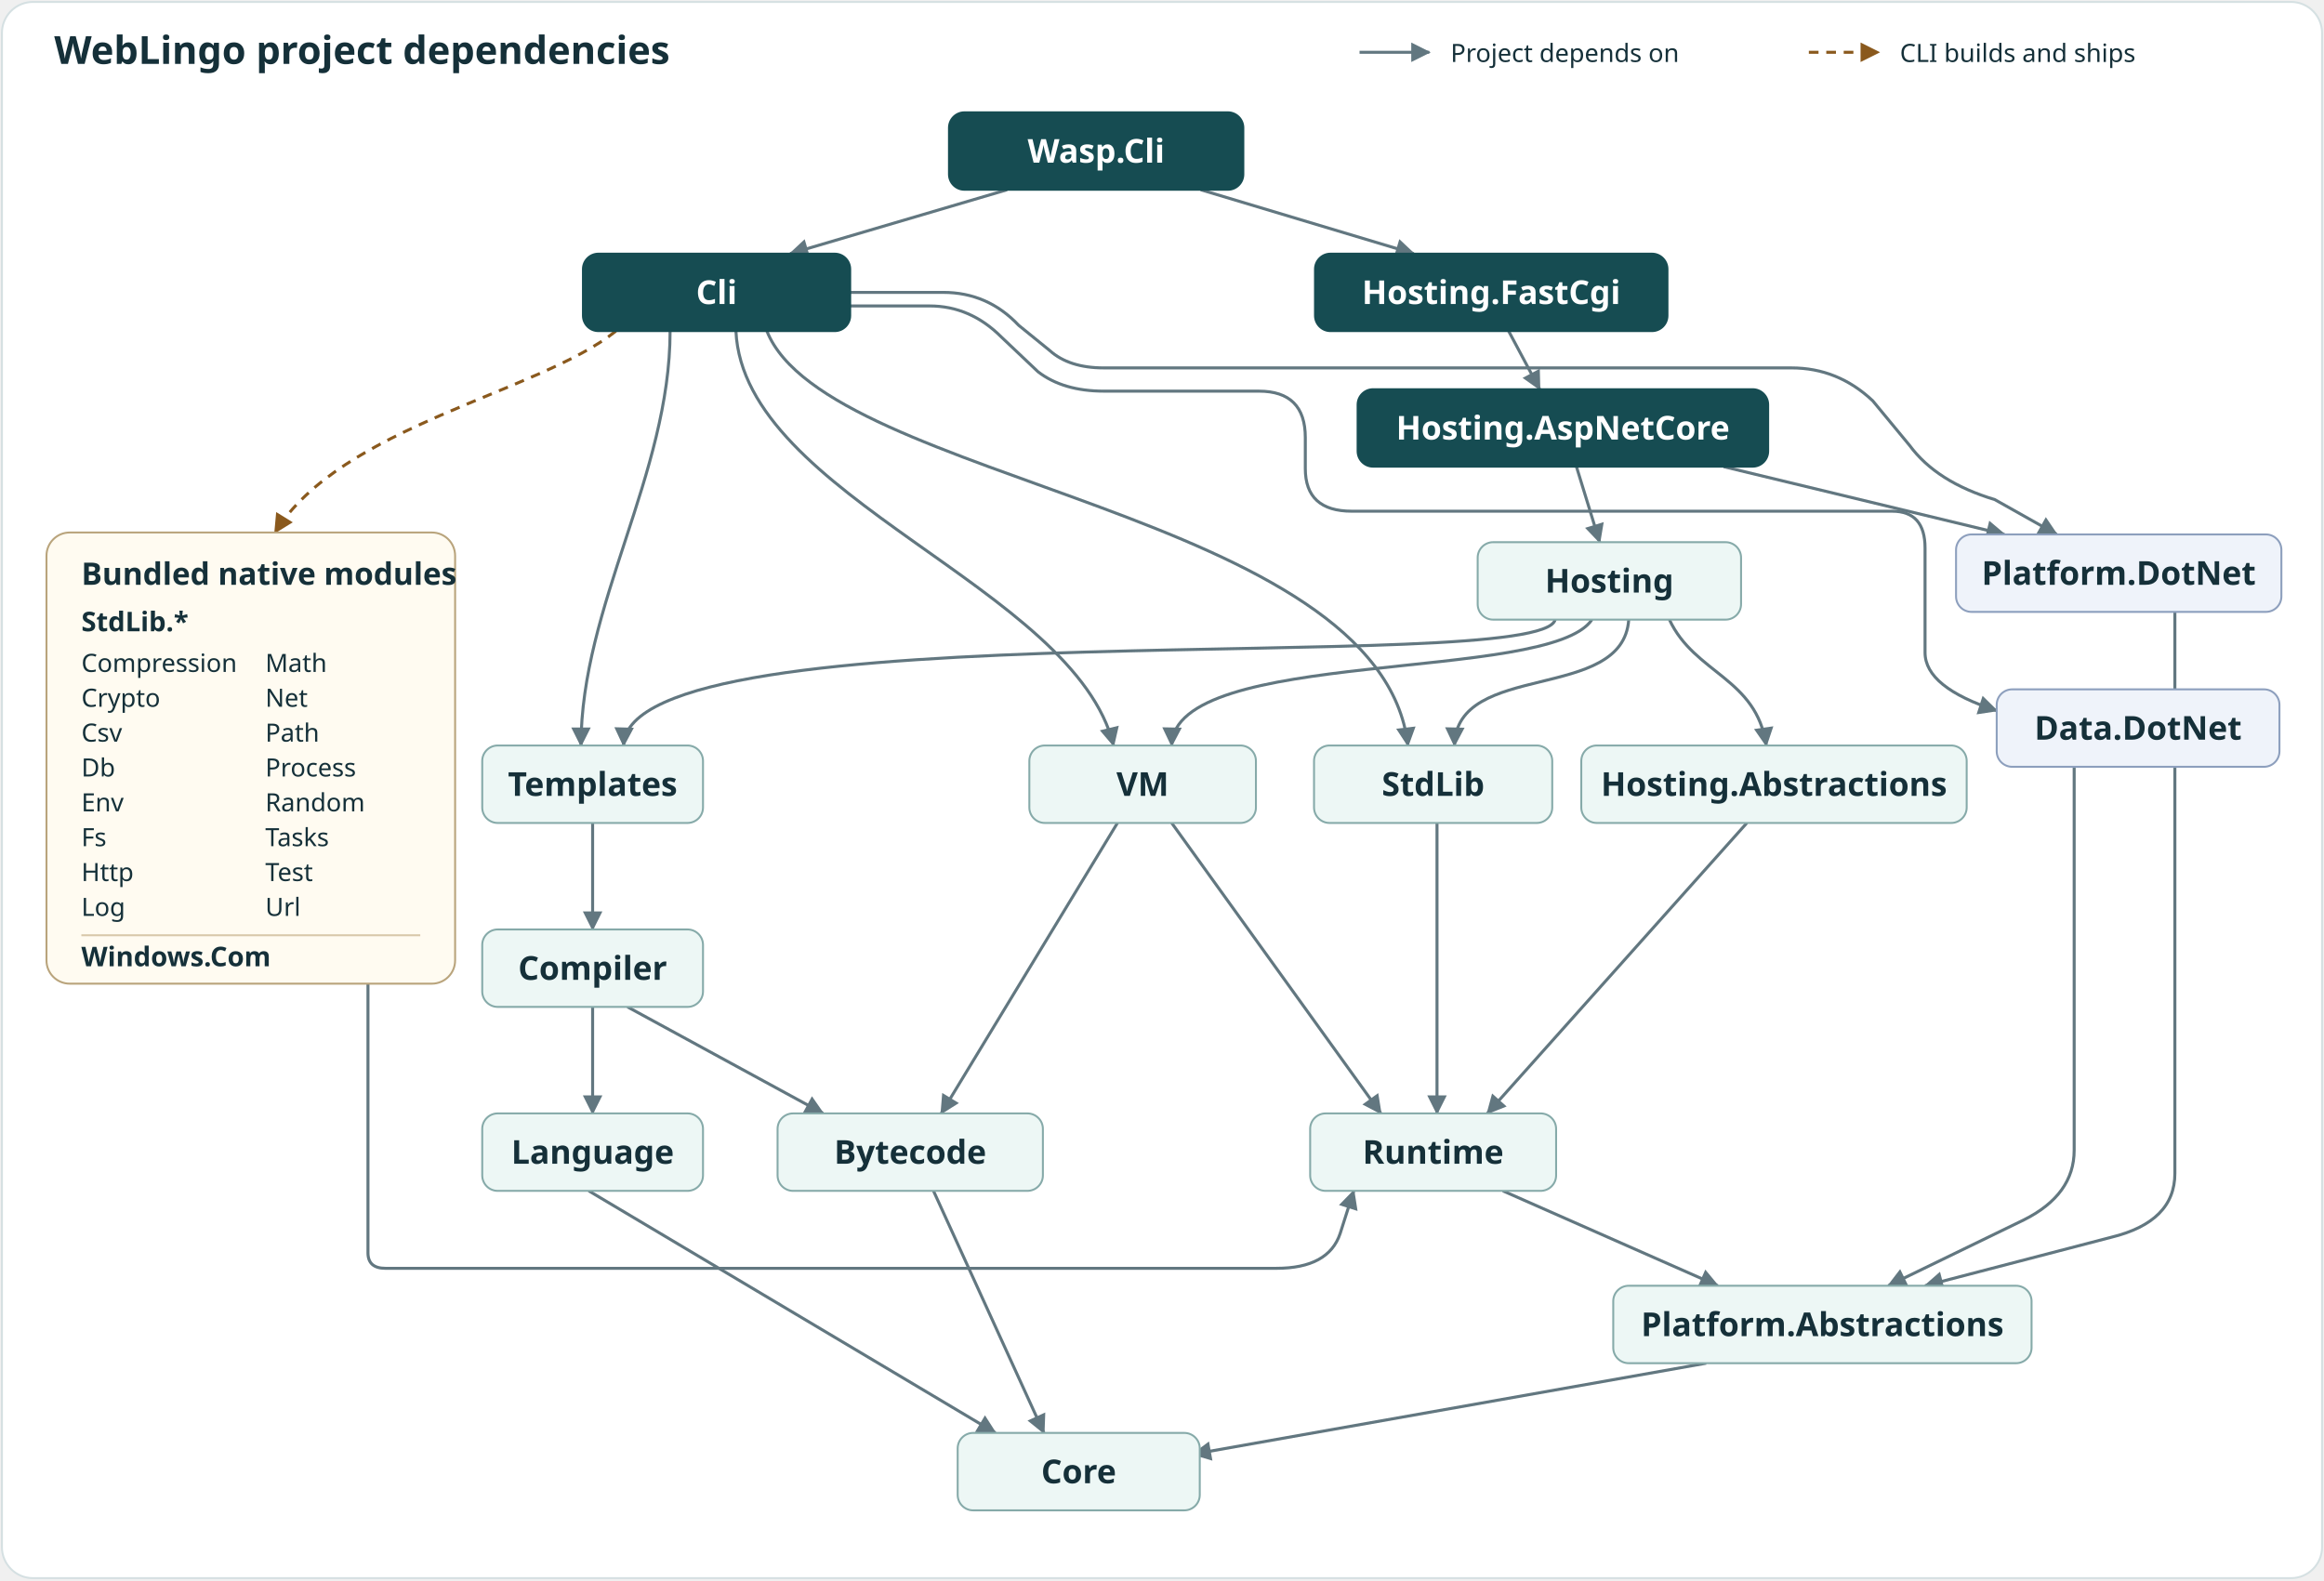
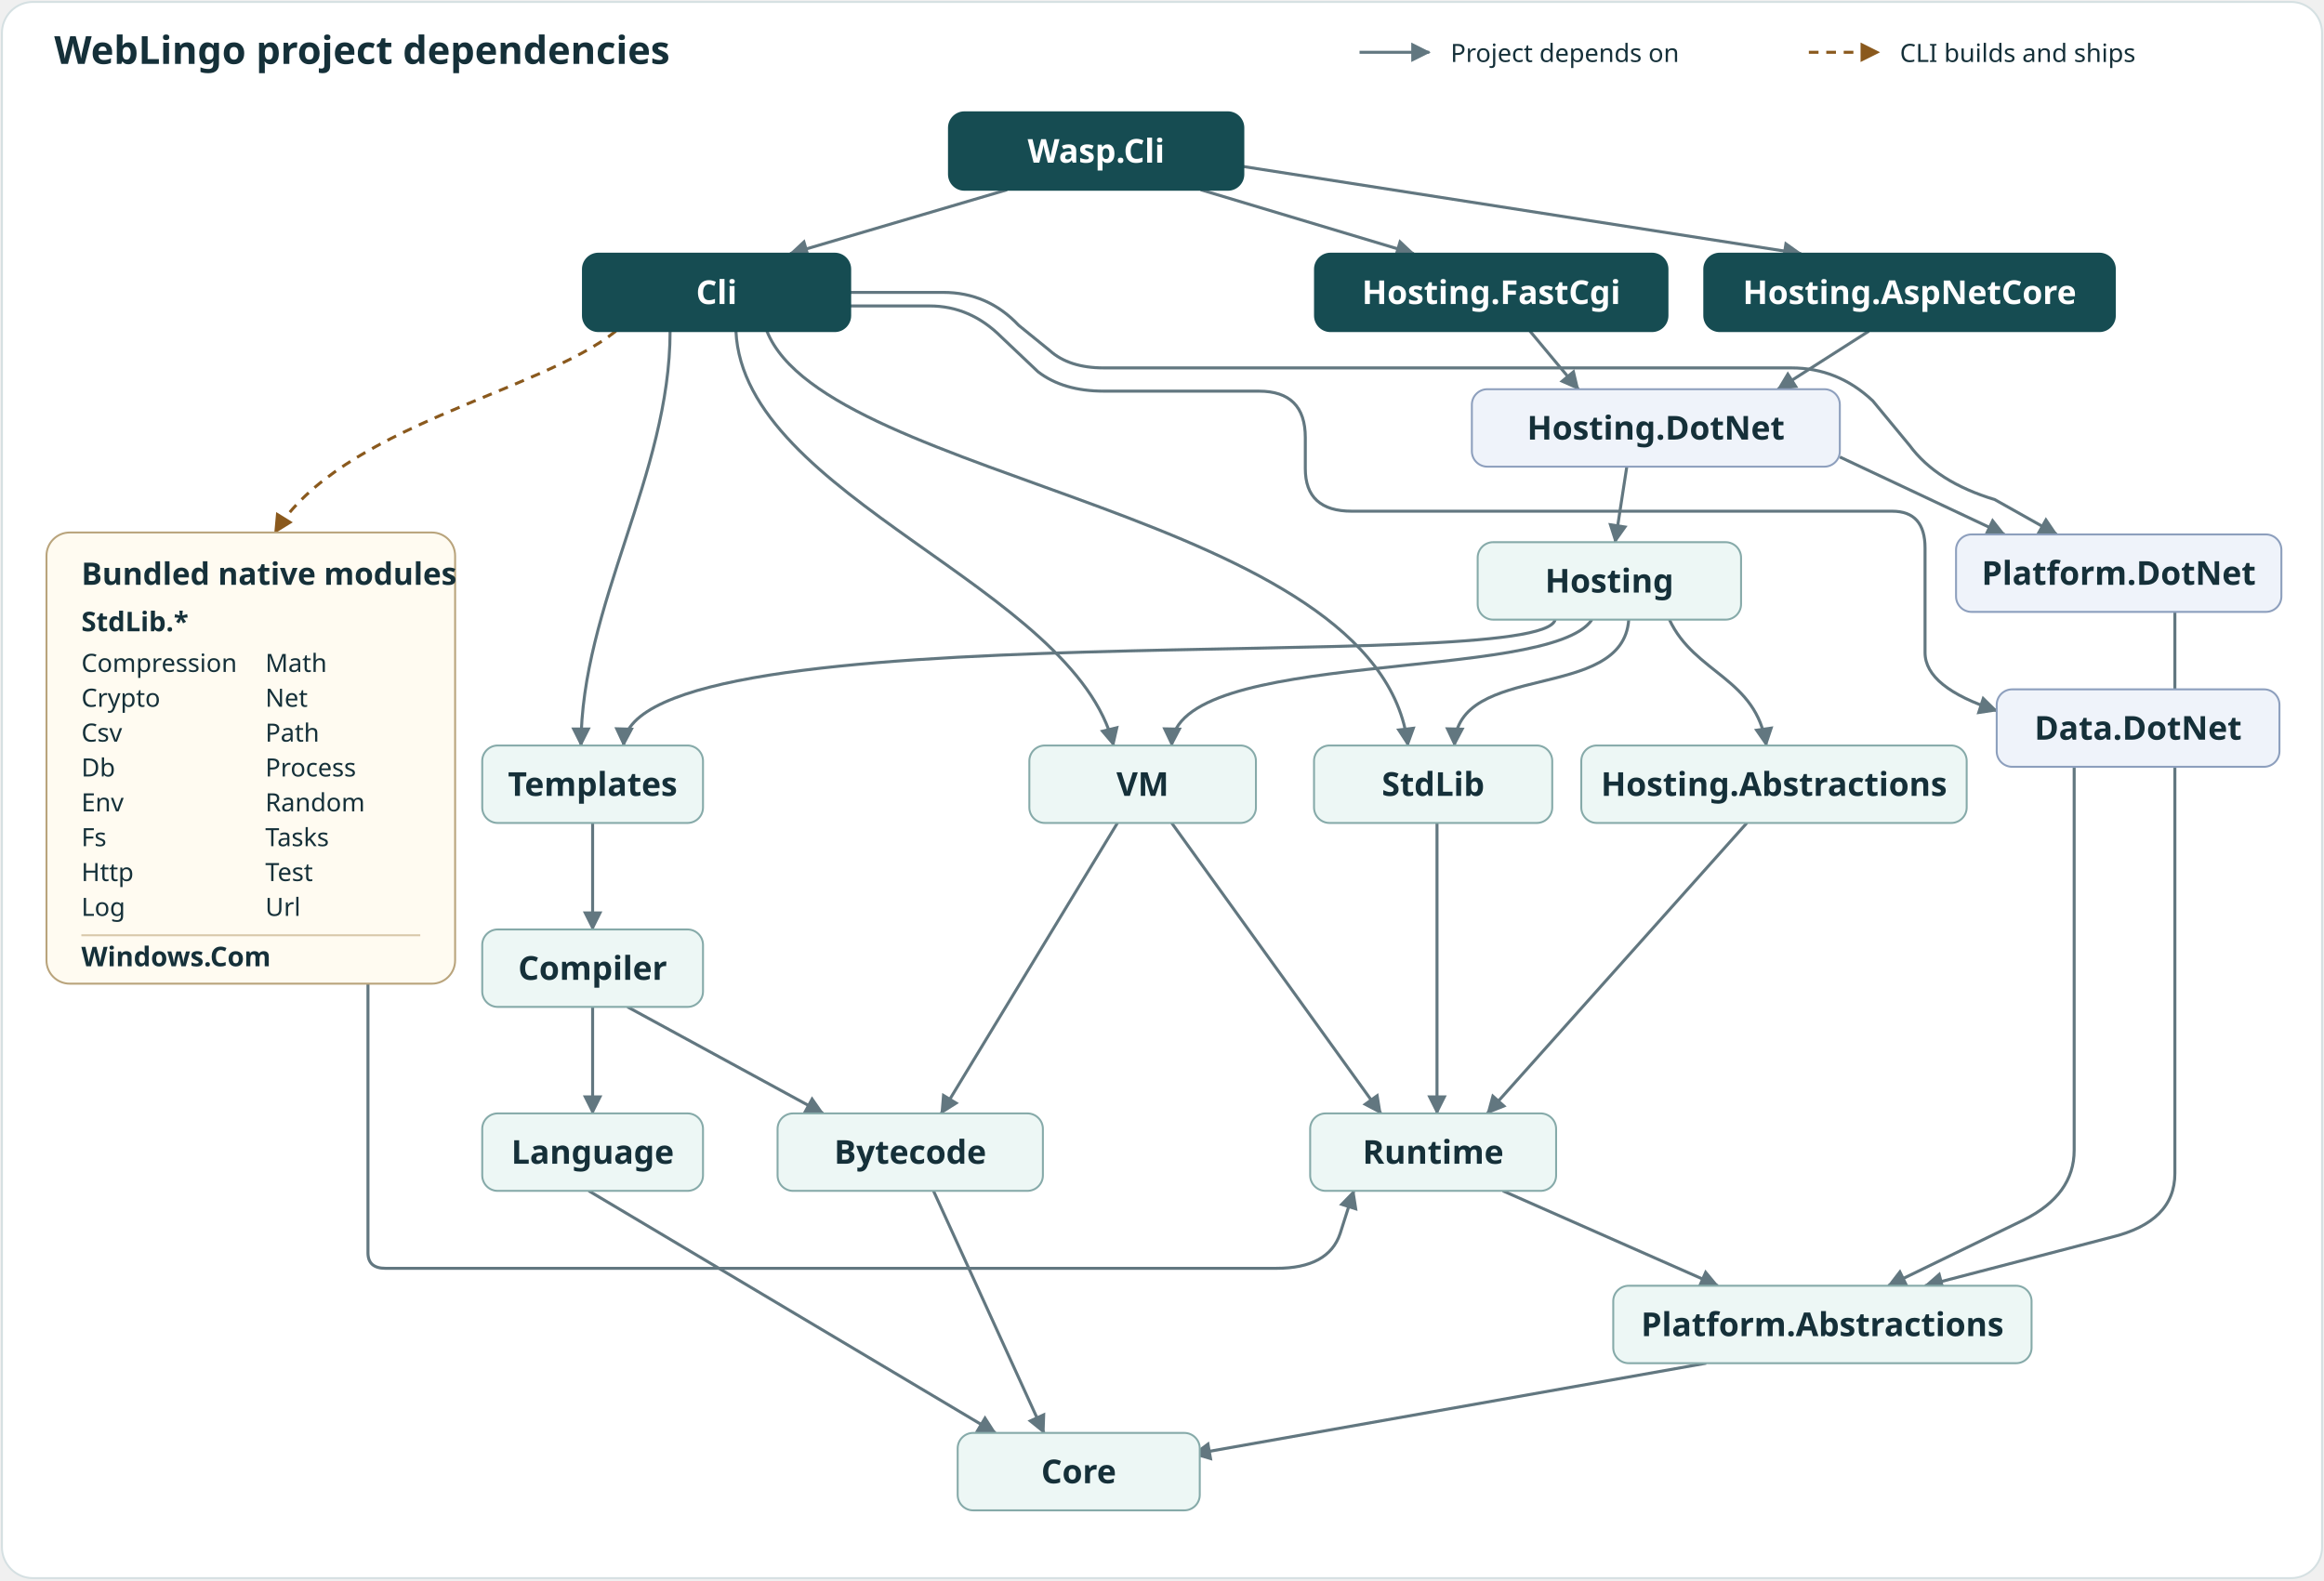
<svg xmlns="http://www.w3.org/2000/svg" viewBox="0 0 1200 816" role="img" aria-labelledby="title desc">
  <defs>
    <marker id="arrow" markerWidth="6.5" markerHeight="6.5" refX="6" refY="3.25" orient="auto">
      <path d="M0 0 6.5 3.25 0 6.5Z" fill="#627780" />
    </marker>
    <marker id="package-arrow" markerWidth="6.5" markerHeight="6.5" refX="6" refY="3.25" orient="auto">
      <path d="M0 0 6.5 3.25 0 6.5Z" fill="#8a591d" />
    </marker>
    <style>
      text { font-family: system-ui, sans-serif; fill: #153039; }
      .node text { font-size: 17px; font-weight: 650; }
      .host rect { fill: #164c52; stroke: #164c52; }
      .host text { fill: #fff; }
      .core rect { fill: #edf7f5; stroke: #86aaa9; }
      .adapter rect { fill: #eff3fa; stroke: #8d9fbd; }
      .edge { fill: none; stroke: #627780; stroke-width: 1.55; marker-end: url(#arrow); }
      .package { stroke: #8a591d; stroke-dasharray: 5 4; marker-end: url(#package-arrow); }
      .small { font-size: 13px; }
    </style>
  </defs>
  <rect x="1" y="1" width="1198" height="814" rx="16" fill="#fff" stroke="#d5e0e2" />
  <text x="28" y="33" font-size="20" font-weight="700">WebLingo project dependencies</text>
  <g class="small" aria-label="Arrow legend">
    <path class="edge" d="M702 27 H738" />
    <text x="749" y="32">Project depends on</text>
    <path class="edge package" d="M934 27 H970" />
    <text x="981" y="32">CLI builds and ships</text>
  </g>
  <g aria-hidden="true">
    <path class="edge" data-from="Wasp.Cli" data-to="Cli" d="M520 98 L408 131" />
    <path class="edge" data-from="Wasp.Cli" data-to="Hosting.FastCgi" d="M620 98 L730 131" />
-     <path class="edge" data-from="Hosting.FastCgi" data-to="Hosting.AspNetCore" d="M779 171 L795 201" />
-     <path class="edge" data-from="Hosting.AspNetCore" data-to="Hosting" d="M814 241 L826 280" />
-     <path class="edge" data-from="Hosting.AspNetCore" data-to="Platform.DotNet" d="M890 241 L1035 276" />
+     <path class="edge" data-from="Wasp.Cli" data-to="Hosting.AspNetCore" d="M642 86 L930 131" />
+     <path class="edge" data-from="Hosting.FastCgi" data-to="Hosting.DotNet" d="M790 171 L815 201" />
+     <path class="edge" data-from="Hosting.AspNetCore" data-to="Hosting.DotNet" d="M965 171 L918 201" />
+     <path class="edge" data-from="Hosting.DotNet" data-to="Hosting" d="M840 241 L834 280" />
+     <path class="edge" data-from="Hosting.DotNet" data-to="Platform.DotNet" d="M950 236 L1035 276" />
    <path class="edge" data-from="Cli" data-to="Templates" d="M346 171 C346 245 300 313 300 385" />
    <path class="edge" data-from="Cli" data-to="VM" d="M380 171 C384 257 555 303 575 385" />
    <path class="edge" data-from="Cli" data-to="StdLib" d="M396 171 C427 249 713 264 727 385" />
    <path class="edge" data-from="Cli" data-to="Platform.DotNet" d="M439 151 H487 Q510 151 526 168 L542 181 Q552 190 570 190 H925 Q949 190 967 207 L986 230 Q1000 249 1030 258 L1062 276" />
    <path class="edge" data-from="Cli" data-to="Data.DotNet" d="M439 158 H480 Q501 158 517 174 L536 192 Q549 202 570 202 H650 Q674 202 674 226 V242 Q674 264 698 264 H977 Q994 264 994 283 V337 Q994 355 1031 367" />
    <path class="edge package" data-from="Cli" data-to="BundledModules" d="M318 171 C278 203 176 220 142 275" />
    <path class="edge" data-from="Hosting" data-to="Templates" d="M803 320 C796 350 324 313 322 385" />
    <path class="edge" data-from="Hosting" data-to="VM" d="M822 320 C800 353 606 334 605 385" />
    <path class="edge" data-from="Hosting" data-to="StdLib" d="M841 320 C838 363 752 341 751 385" />
    <path class="edge" data-from="Hosting" data-to="Hosting.Abstractions" d="M862 320 C875 348 907 350 912 385" />
    <path class="edge" data-from="Templates" data-to="Compiler" d="M306 425 V480" />
    <path class="edge" data-from="Compiler" data-to="Language" d="M306 520 V575" />
    <path class="edge" data-from="Compiler" data-to="Bytecode" d="M324 520 L425 575" />
    <path class="edge" data-from="VM" data-to="Bytecode" d="M577 425 L486 575" />
    <path class="edge" data-from="VM" data-to="Runtime" d="M605 425 L713 575" />
    <path class="edge" data-from="StdLib" data-to="Runtime" d="M742 425 V575" />
    <path class="edge" data-from="Hosting.Abstractions" data-to="Runtime" d="M902 425 L768 575" />
    <path class="edge" data-from="Platform.DotNet" data-to="Platform.Abstractions" d="M1123 316 V606 Q1123 631 1090 639 L994 664" />
    <path class="edge" data-from="Data.DotNet" data-to="Platform.Abstractions" d="M1071 396 V594 Q1071 617 1045 630 L975 664" />
    <path class="edge" data-from="Runtime" data-to="Platform.Abstractions" d="M776 615 L887 664" />
    <path class="edge" data-from="BundledModules" data-to="Runtime" d="M190 508 V647 Q190 655 199 655 H659 Q686 655 692 637 L699 615" />
    <path class="edge" data-from="Platform.Abstractions" data-to="Core" d="M881 704 L616 751" />
    <path class="edge" data-from="Bytecode" data-to="Core" d="M482 615 L539 740" />
    <path class="edge" data-from="Language" data-to="Core" d="M304 615 L514 740" />
  </g>
  <g role="group" aria-label="Bundled native modules">
    <rect x="24" y="275" width="211" height="233" rx="12" fill="#fffbf1" stroke="#b9a47c" />
    <text x="42" y="302" font-size="16" font-weight="700">Bundled native modules</text>
    <text x="42" y="326" font-size="14" font-weight="650">StdLib.*</text>
    <g font-size="13">
      <text x="42" y="347">Compression</text>
      <text x="42" y="365">Crypto</text>
      <text x="42" y="383">Csv</text>
      <text x="42" y="401">Db</text>
      <text x="42" y="419">Env</text>
      <text x="42" y="437">Fs</text>
      <text x="42" y="455">Http</text>
      <text x="42" y="473">Log</text>
      <text x="137" y="347">Math</text>
      <text x="137" y="365">Net</text>
      <text x="137" y="383">Path</text>
      <text x="137" y="401">Process</text>
      <text x="137" y="419">Random</text>
      <text x="137" y="437">Tasks</text>
      <text x="137" y="455">Test</text>
      <text x="137" y="473">Url</text>
    </g>
    <path d="M42 483 H217" fill="none" stroke="#d8c8aa" />
    <text x="42" y="499" font-size="14" font-weight="650">Windows.Com</text>
  </g>
  <g class="node host" role="group" aria-label="WebLingo.Wasp.Cli">
    <rect x="490" y="58" width="152" height="40" rx="8" />
    <text x="566" y="84" text-anchor="middle">Wasp.Cli</text>
  </g>
  <g class="node host" role="group" aria-label="WebLingo.Cli">
    <rect x="301" y="131" width="138" height="40" rx="8" />
    <text x="370" y="157" text-anchor="middle">Cli</text>
  </g>
  <g class="node host" role="group" aria-label="WebLingo.Hosting.FastCgi">
    <rect x="679" y="131" width="182" height="40" rx="8" />
    <text x="770" y="157" text-anchor="middle">Hosting.FastCgi</text>
  </g>
  <g class="node host" role="group" aria-label="WebLingo.Hosting.AspNetCore">
-     <rect x="701" y="201" width="212" height="40" rx="8" />
-     <text x="807" y="227" text-anchor="middle">Hosting.AspNetCore</text>
+     <rect x="880" y="131" width="212" height="40" rx="8" />
+     <text x="986" y="157" text-anchor="middle">Hosting.AspNetCore</text>
+   </g>
+   <g class="node adapter" role="group" aria-label="WebLingo.Hosting.DotNet">
+     <rect x="760" y="201" width="190" height="40" rx="8" />
+     <text x="855" y="227" text-anchor="middle">Hosting.DotNet</text>
  </g>
  <g class="node core" role="group" aria-label="WebLingo.Hosting">
    <rect x="763" y="280" width="136" height="40" rx="8" />
    <text x="831" y="306" text-anchor="middle">Hosting</text>
  </g>
  <g class="node adapter" role="group" aria-label="WebLingo.Platform.DotNet">
    <rect x="1010" y="276" width="168" height="40" rx="8" />
    <text x="1094" y="302" text-anchor="middle">Platform.DotNet</text>
  </g>
  <g class="node adapter" role="group" aria-label="WebLingo.Data.DotNet">
    <rect x="1031" y="356" width="146" height="40" rx="8" />
    <text x="1104" y="382" text-anchor="middle">Data.DotNet</text>
  </g>
  <g class="node core" role="group" aria-label="WebLingo.Templates">
    <rect x="249" y="385" width="114" height="40" rx="8" />
    <text x="306" y="411" text-anchor="middle">Templates</text>
  </g>
  <g class="node core" role="group" aria-label="WebLingo.VM">
    <rect x="531.5" y="385" width="117" height="40" rx="8" />
    <text x="590" y="411" text-anchor="middle">VM</text>
  </g>
  <g class="node core" role="group" aria-label="WebLingo.StdLib">
    <rect x="678.5" y="385" width="123" height="40" rx="8" />
    <text x="740" y="411" text-anchor="middle">StdLib</text>
  </g>
  <g class="node core" role="group" aria-label="WebLingo.Hosting.Abstractions">
    <rect x="816.5" y="385" width="199" height="40" rx="8" />
    <text x="916" y="411" text-anchor="middle">Hosting.Abstractions</text>
  </g>
  <g class="node core" role="group" aria-label="WebLingo.Compiler">
    <rect x="249" y="480" width="114" height="40" rx="8" />
    <text x="306" y="506" text-anchor="middle">Compiler</text>
  </g>
  <g class="node core" role="group" aria-label="WebLingo.Language">
    <rect x="249" y="575" width="114" height="40" rx="8" />
    <text x="306" y="601" text-anchor="middle">Language</text>
  </g>
  <g class="node core" role="group" aria-label="WebLingo.Bytecode">
    <rect x="401.5" y="575" width="137" height="40" rx="8" />
    <text x="470" y="601" text-anchor="middle">Bytecode</text>
  </g>
  <g class="node core" role="group" aria-label="WebLingo.Runtime">
    <rect x="676.5" y="575" width="127" height="40" rx="8" />
    <text x="740" y="601" text-anchor="middle">Runtime</text>
  </g>
  <g class="node core" role="group" aria-label="WebLingo.Platform.Abstractions">
    <rect x="833" y="664" width="216" height="40" rx="8" />
    <text x="941" y="690" text-anchor="middle">Platform.Abstractions</text>
  </g>
  <g class="node core" role="group" aria-label="WebLingo.Core">
    <rect x="494.5" y="740" width="125" height="40" rx="8" />
    <text x="557" y="766" text-anchor="middle">Core</text>
  </g>
</svg>
